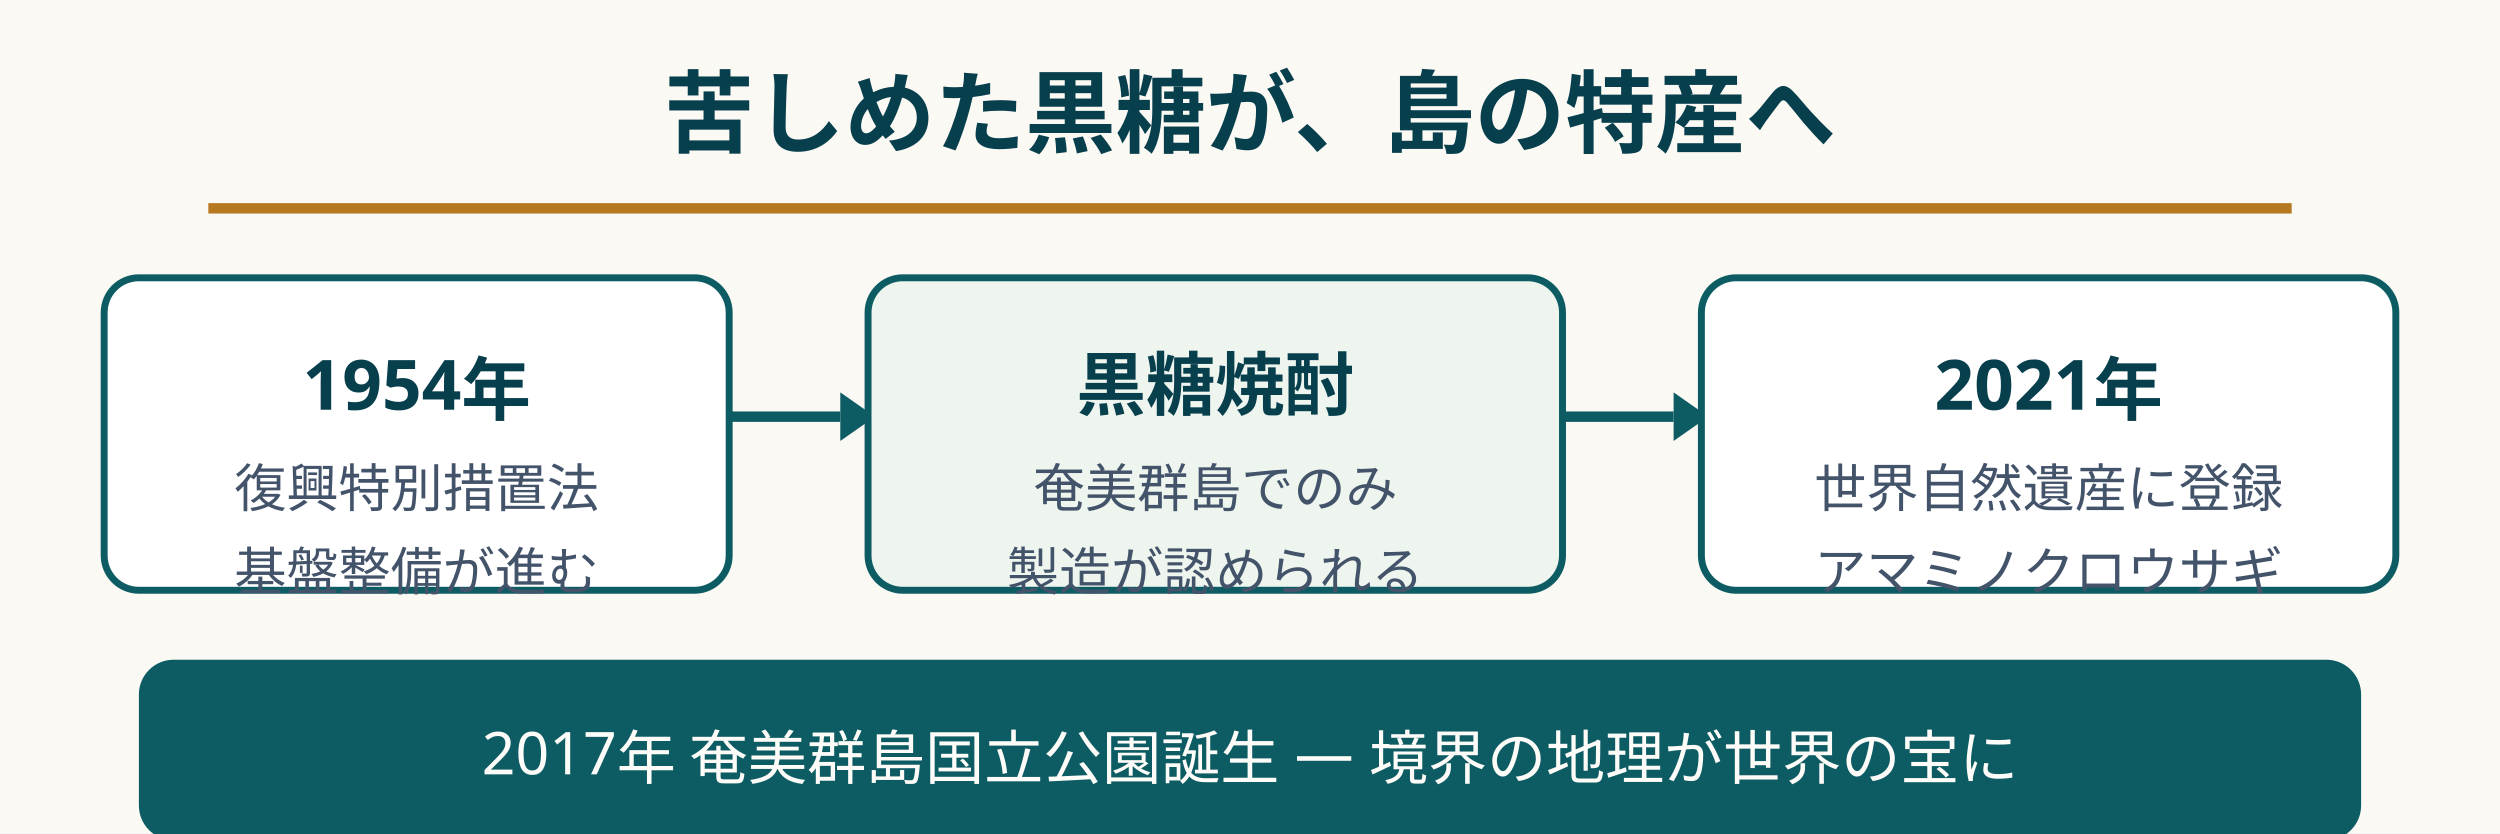
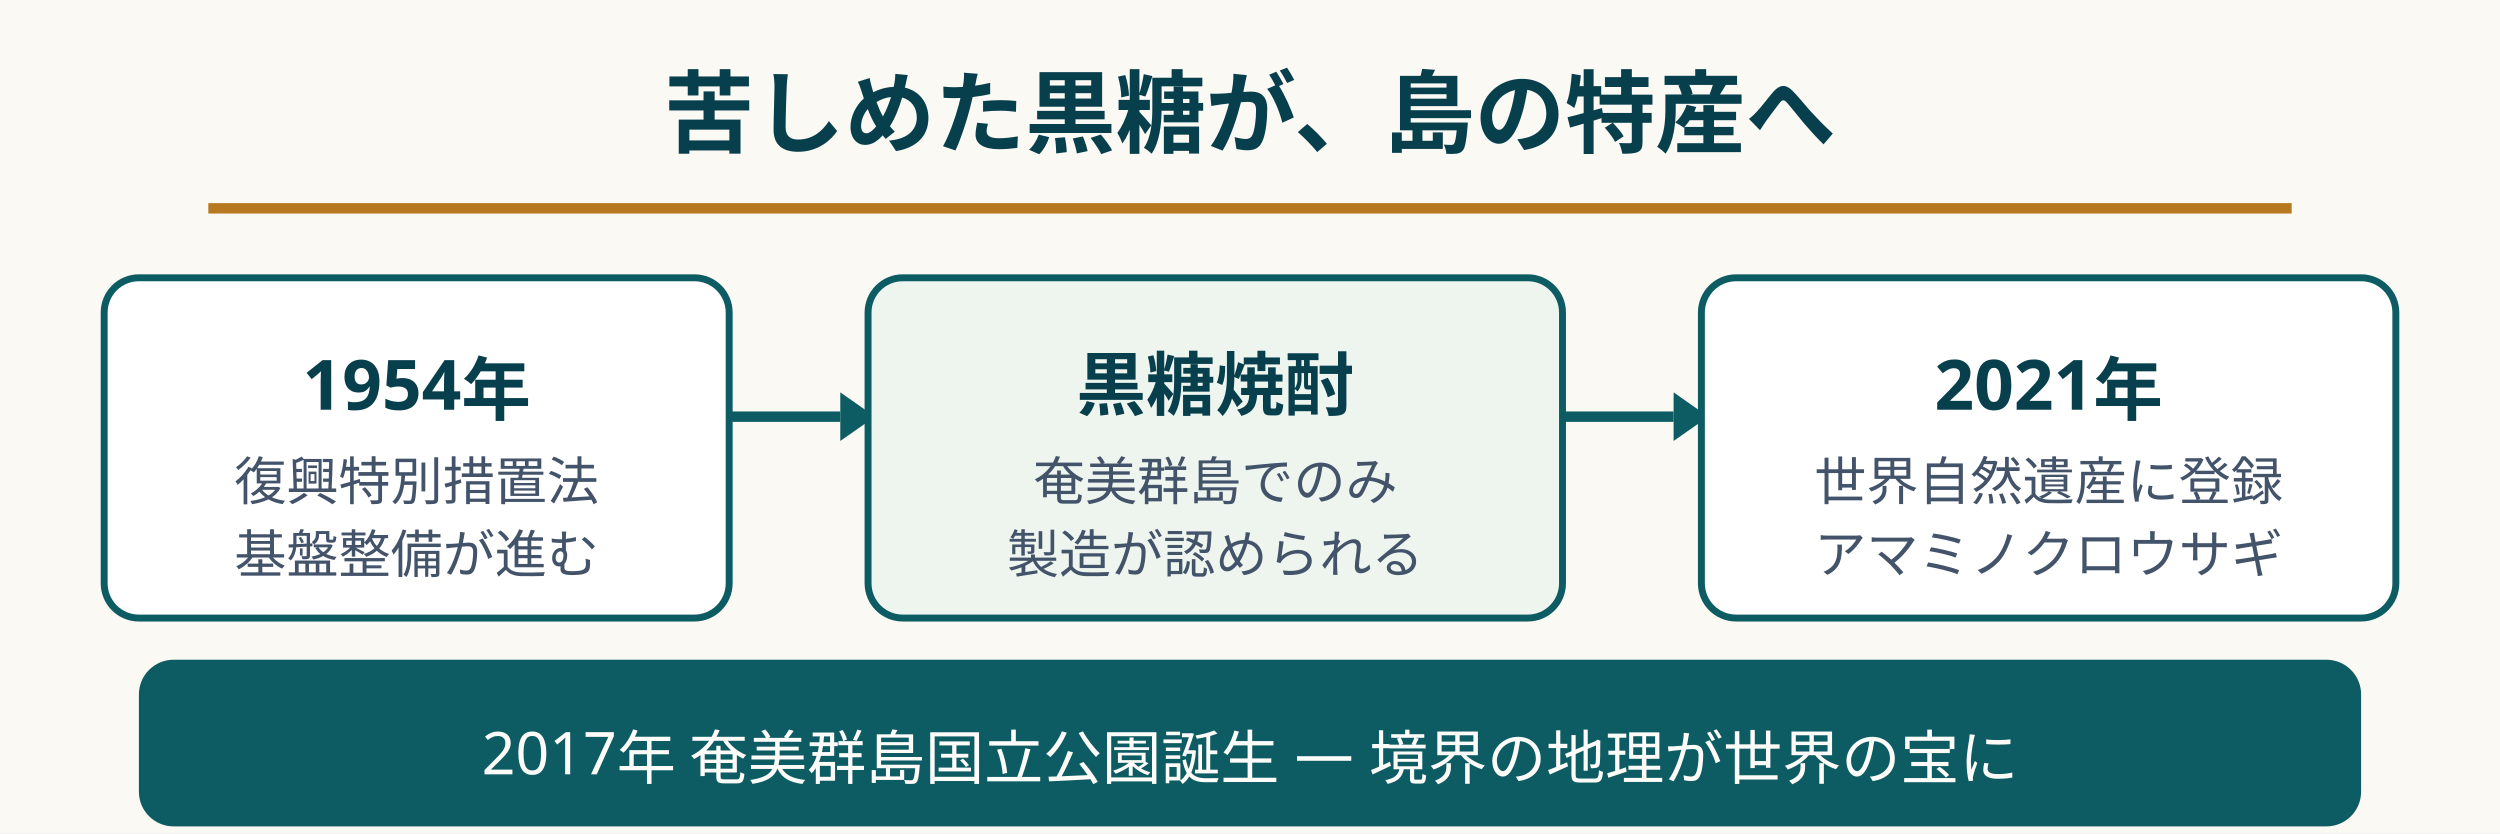
<svg xmlns="http://www.w3.org/2000/svg" width="720" height="240" viewBox="0 0 720 240" role="img" aria-labelledby="title desc">
  <rect width="720" height="240" fill="#fbf9f4" />
  <text x="360" y="42" text-anchor="middle" font-family="'Hiragino Mincho ProN','Yu Mincho',serif" font-size="26" font-weight="bold" fill="#083f4d">苦しめた黒糖が、島の特産へ</text>
  <line x1="60" y1="60" x2="660" y2="60" stroke="#b7791f" stroke-width="3" />
-   <rect x="30" y="80" width="180" height="90" rx="10" fill="#ffffff" stroke="#0d5c63" stroke-width="2" />
+   <rect x="30" y="80" width="180" height="98" rx="10" fill="#ffffff" stroke="#0d5c63" stroke-width="2" />
  <text x="120.0" y="118" text-anchor="middle" font-family="'Hiragino Sans','Yu Gothic',sans-serif" font-size="20" font-weight="bold" fill="#083f4d">1954年</text>
-   <text x="120.0" y="146" text-anchor="middle" font-family="'Hiragino Sans','Yu Gothic',sans-serif" font-size="15" fill="#43536a">復興特別措置法</text>
-   <text x="120.0" y="170" text-anchor="middle" font-family="'Hiragino Sans','Yu Gothic',sans-serif" font-size="15" fill="#43536a">基盤整備が進む</text>
+   <text x="120.0" y="144" text-anchor="middle" font-family="'Hiragino Sans','Yu Gothic',sans-serif" font-size="15" fill="#43536a">復興特別措置法</text>
+   <text x="120.0" y="165" text-anchor="middle" font-family="'Hiragino Sans','Yu Gothic',sans-serif" font-size="15" fill="#43536a">基盤整備が進む</text>
  <line x1="210" y1="120" x2="242" y2="120" stroke="#0d5c63" stroke-width="3" />
  <path d="M242 113 L252 120 L242 127 Z" fill="#0d5c63" />
-   <rect x="250" y="80" width="200" height="90" rx="10" fill="#eef5ef" stroke="#0d5c63" stroke-width="2" />
+   <rect x="250" y="80" width="200" height="98" rx="10" fill="#eef5ef" stroke="#0d5c63" stroke-width="2" />
  <text x="350.0" y="118" text-anchor="middle" font-family="'Hiragino Sans','Yu Gothic',sans-serif" font-size="20" font-weight="bold" fill="#083f4d">黒糖焼酎</text>
-   <text x="350.0" y="146" text-anchor="middle" font-family="'Hiragino Sans','Yu Gothic',sans-serif" font-size="15" fill="#43536a">奄美群島でのみ</text>
-   <text x="350.0" y="170" text-anchor="middle" font-family="'Hiragino Sans','Yu Gothic',sans-serif" font-size="15" fill="#43536a">製造が認められる</text>
+   <text x="350.0" y="144" text-anchor="middle" font-family="'Hiragino Sans','Yu Gothic',sans-serif" font-size="15" fill="#43536a">奄美群島でのみ</text>
+   <text x="350.0" y="165" text-anchor="middle" font-family="'Hiragino Sans','Yu Gothic',sans-serif" font-size="15" fill="#43536a">製造が認められる</text>
  <line x1="450" y1="120" x2="482" y2="120" stroke="#0d5c63" stroke-width="3" />
  <path d="M482 113 L492 120 L482 127 Z" fill="#0d5c63" />
-   <rect x="490" y="80" width="200" height="90" rx="10" fill="#ffffff" stroke="#0d5c63" stroke-width="2" />
+   <rect x="490" y="80" width="200" height="98" rx="10" fill="#ffffff" stroke="#0d5c63" stroke-width="2" />
  <text x="590.0" y="118" text-anchor="middle" font-family="'Hiragino Sans','Yu Gothic',sans-serif" font-size="20" font-weight="bold" fill="#083f4d">2021年</text>
-   <text x="590.0" y="146" text-anchor="middle" font-family="'Hiragino Sans','Yu Gothic',sans-serif" font-size="15" fill="#43536a">世界自然遺産に登録</text>
-   <text x="590.0" y="170" text-anchor="middle" font-family="'Hiragino Sans','Yu Gothic',sans-serif" font-size="15" fill="#43536a">アマミノクロウサギ</text>
-   <rect x="40" y="190" width="640" height="52" rx="10" fill="#0d5c63" />
+   <text x="590.0" y="144" text-anchor="middle" font-family="'Hiragino Sans','Yu Gothic',sans-serif" font-size="15" fill="#43536a">世界自然遺産に登録</text>
+   <text x="590.0" y="165" text-anchor="middle" font-family="'Hiragino Sans','Yu Gothic',sans-serif" font-size="15" fill="#43536a">アマミノクロウサギ</text>
+   <rect x="40" y="190" width="640" height="48" rx="10" fill="#0d5c63" />
  <text x="360" y="223" text-anchor="middle" font-family="'Hiragino Sans','Yu Gothic',sans-serif" font-size="17" fill="#fdfcf8">2017年 奄美群島国立公園誕生 ― 境界の地理が世界の宝に</text>
</svg>
